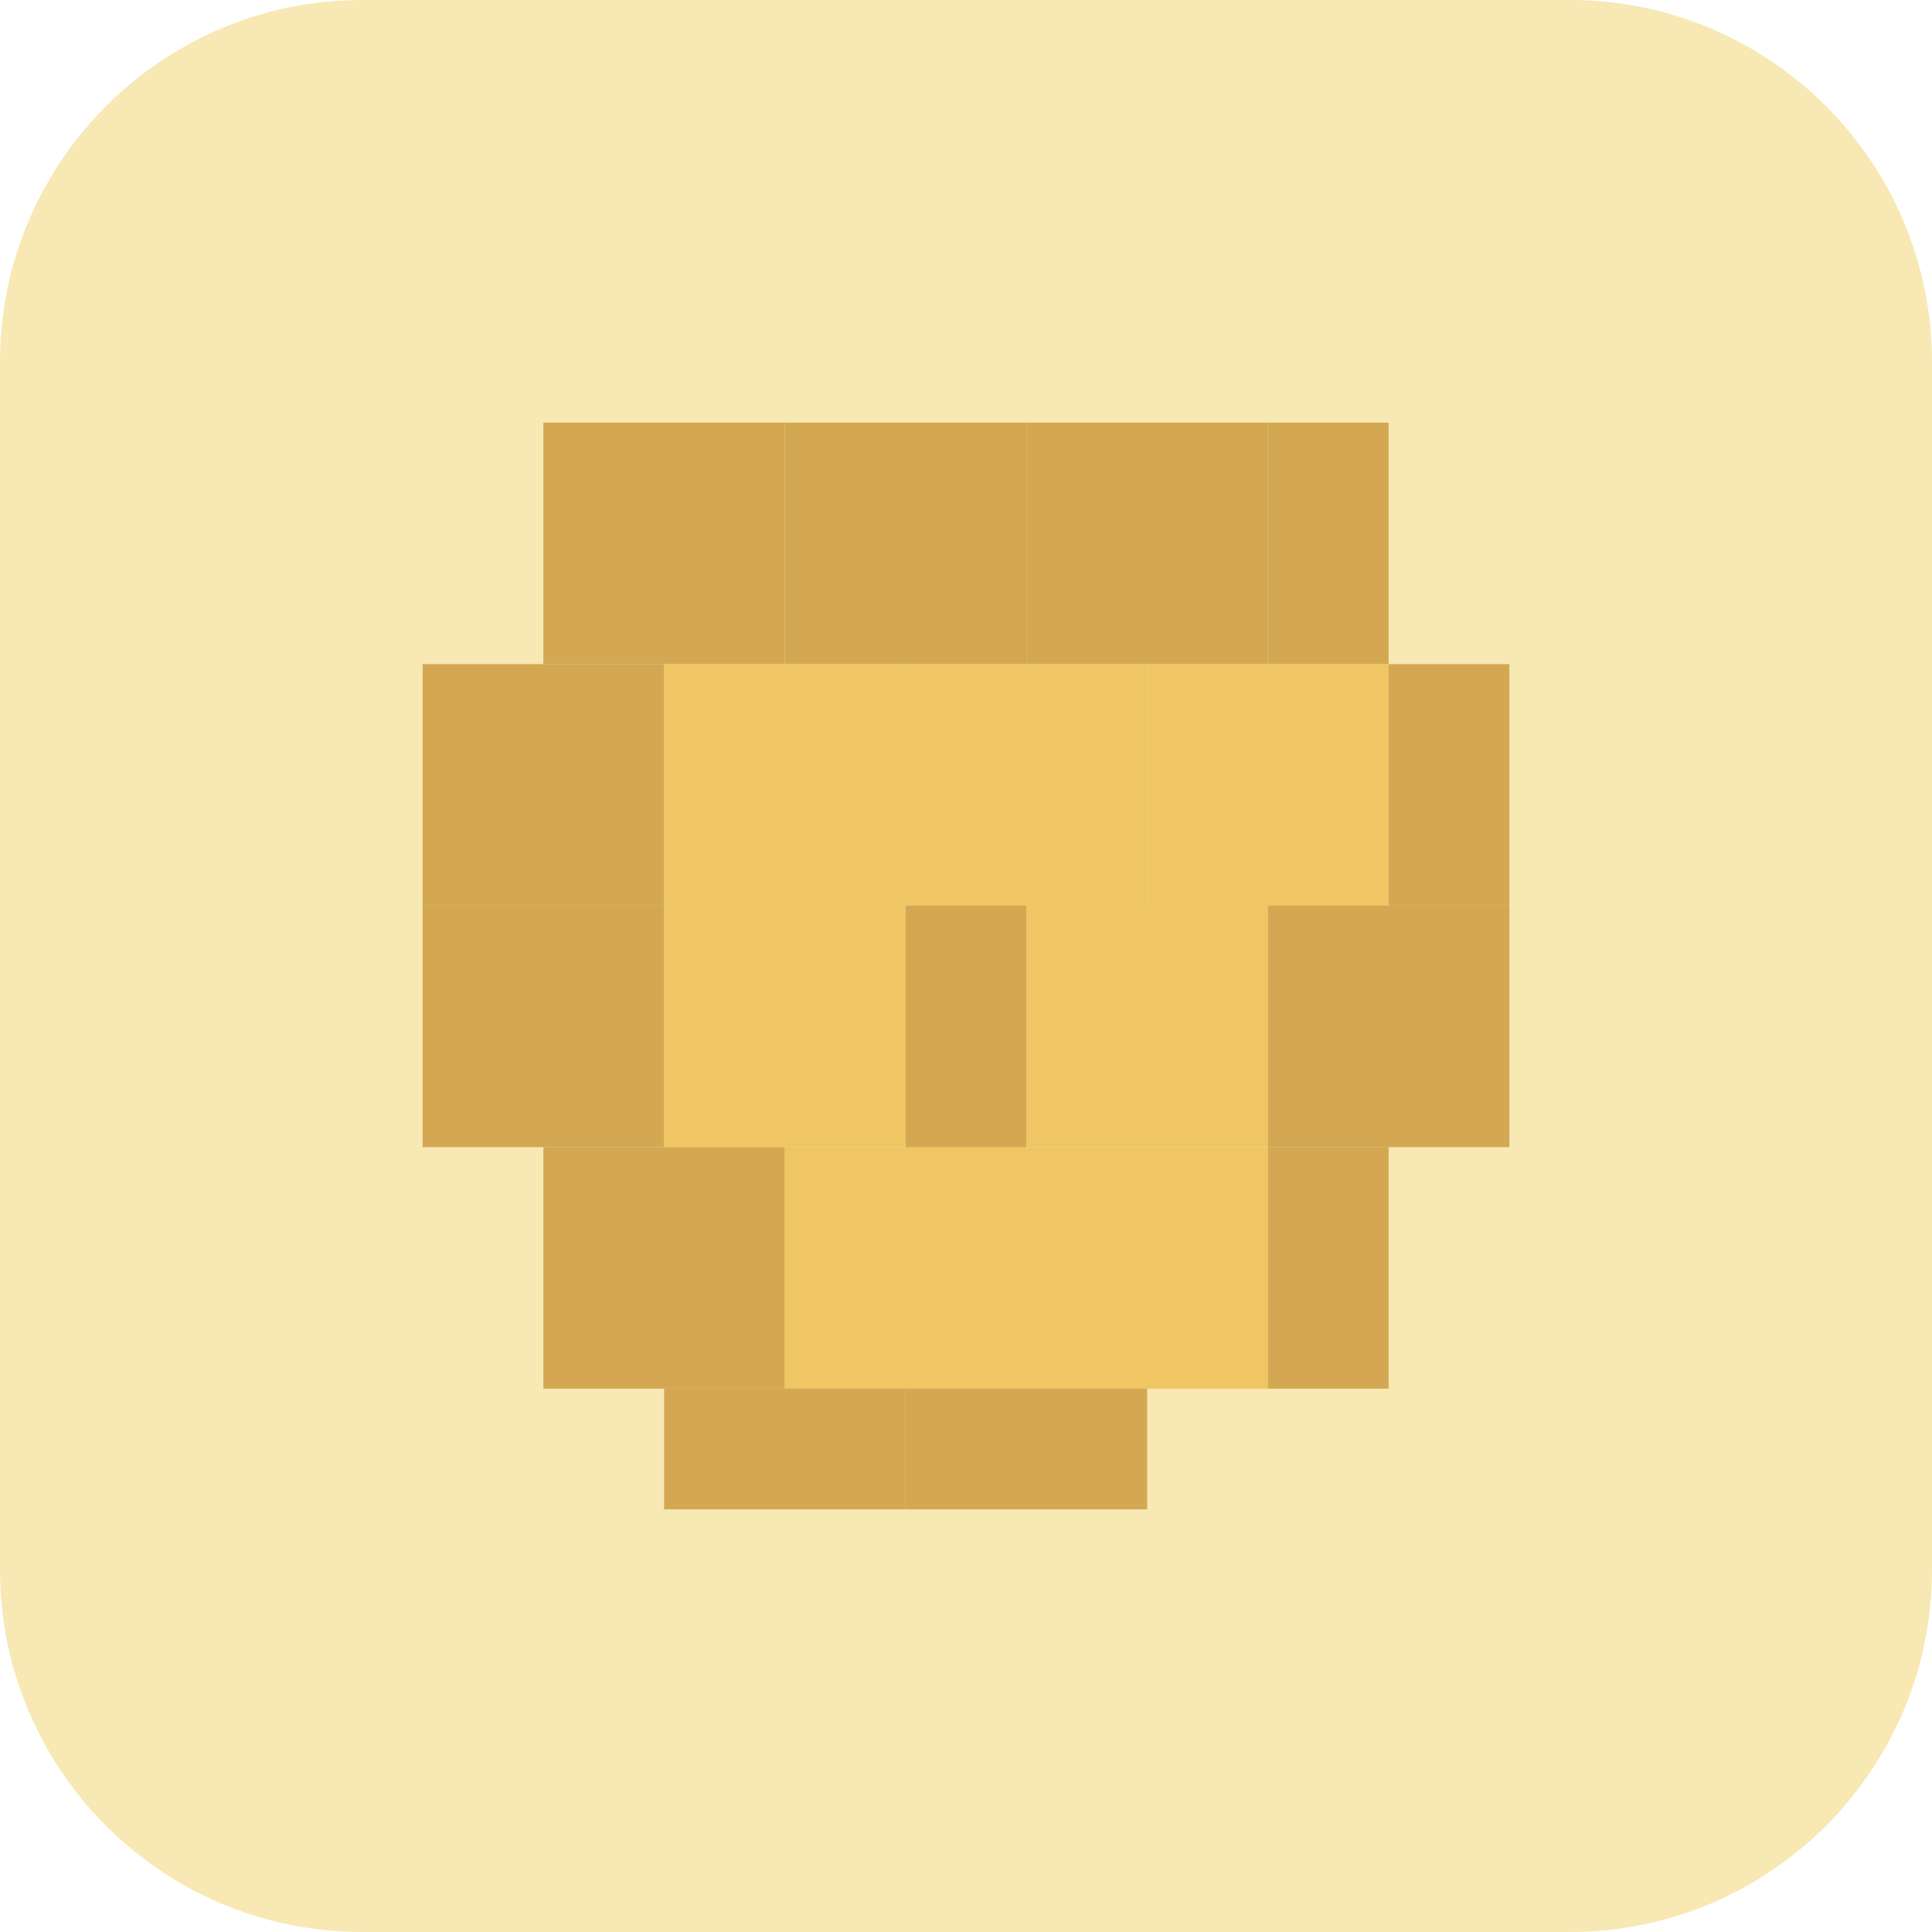
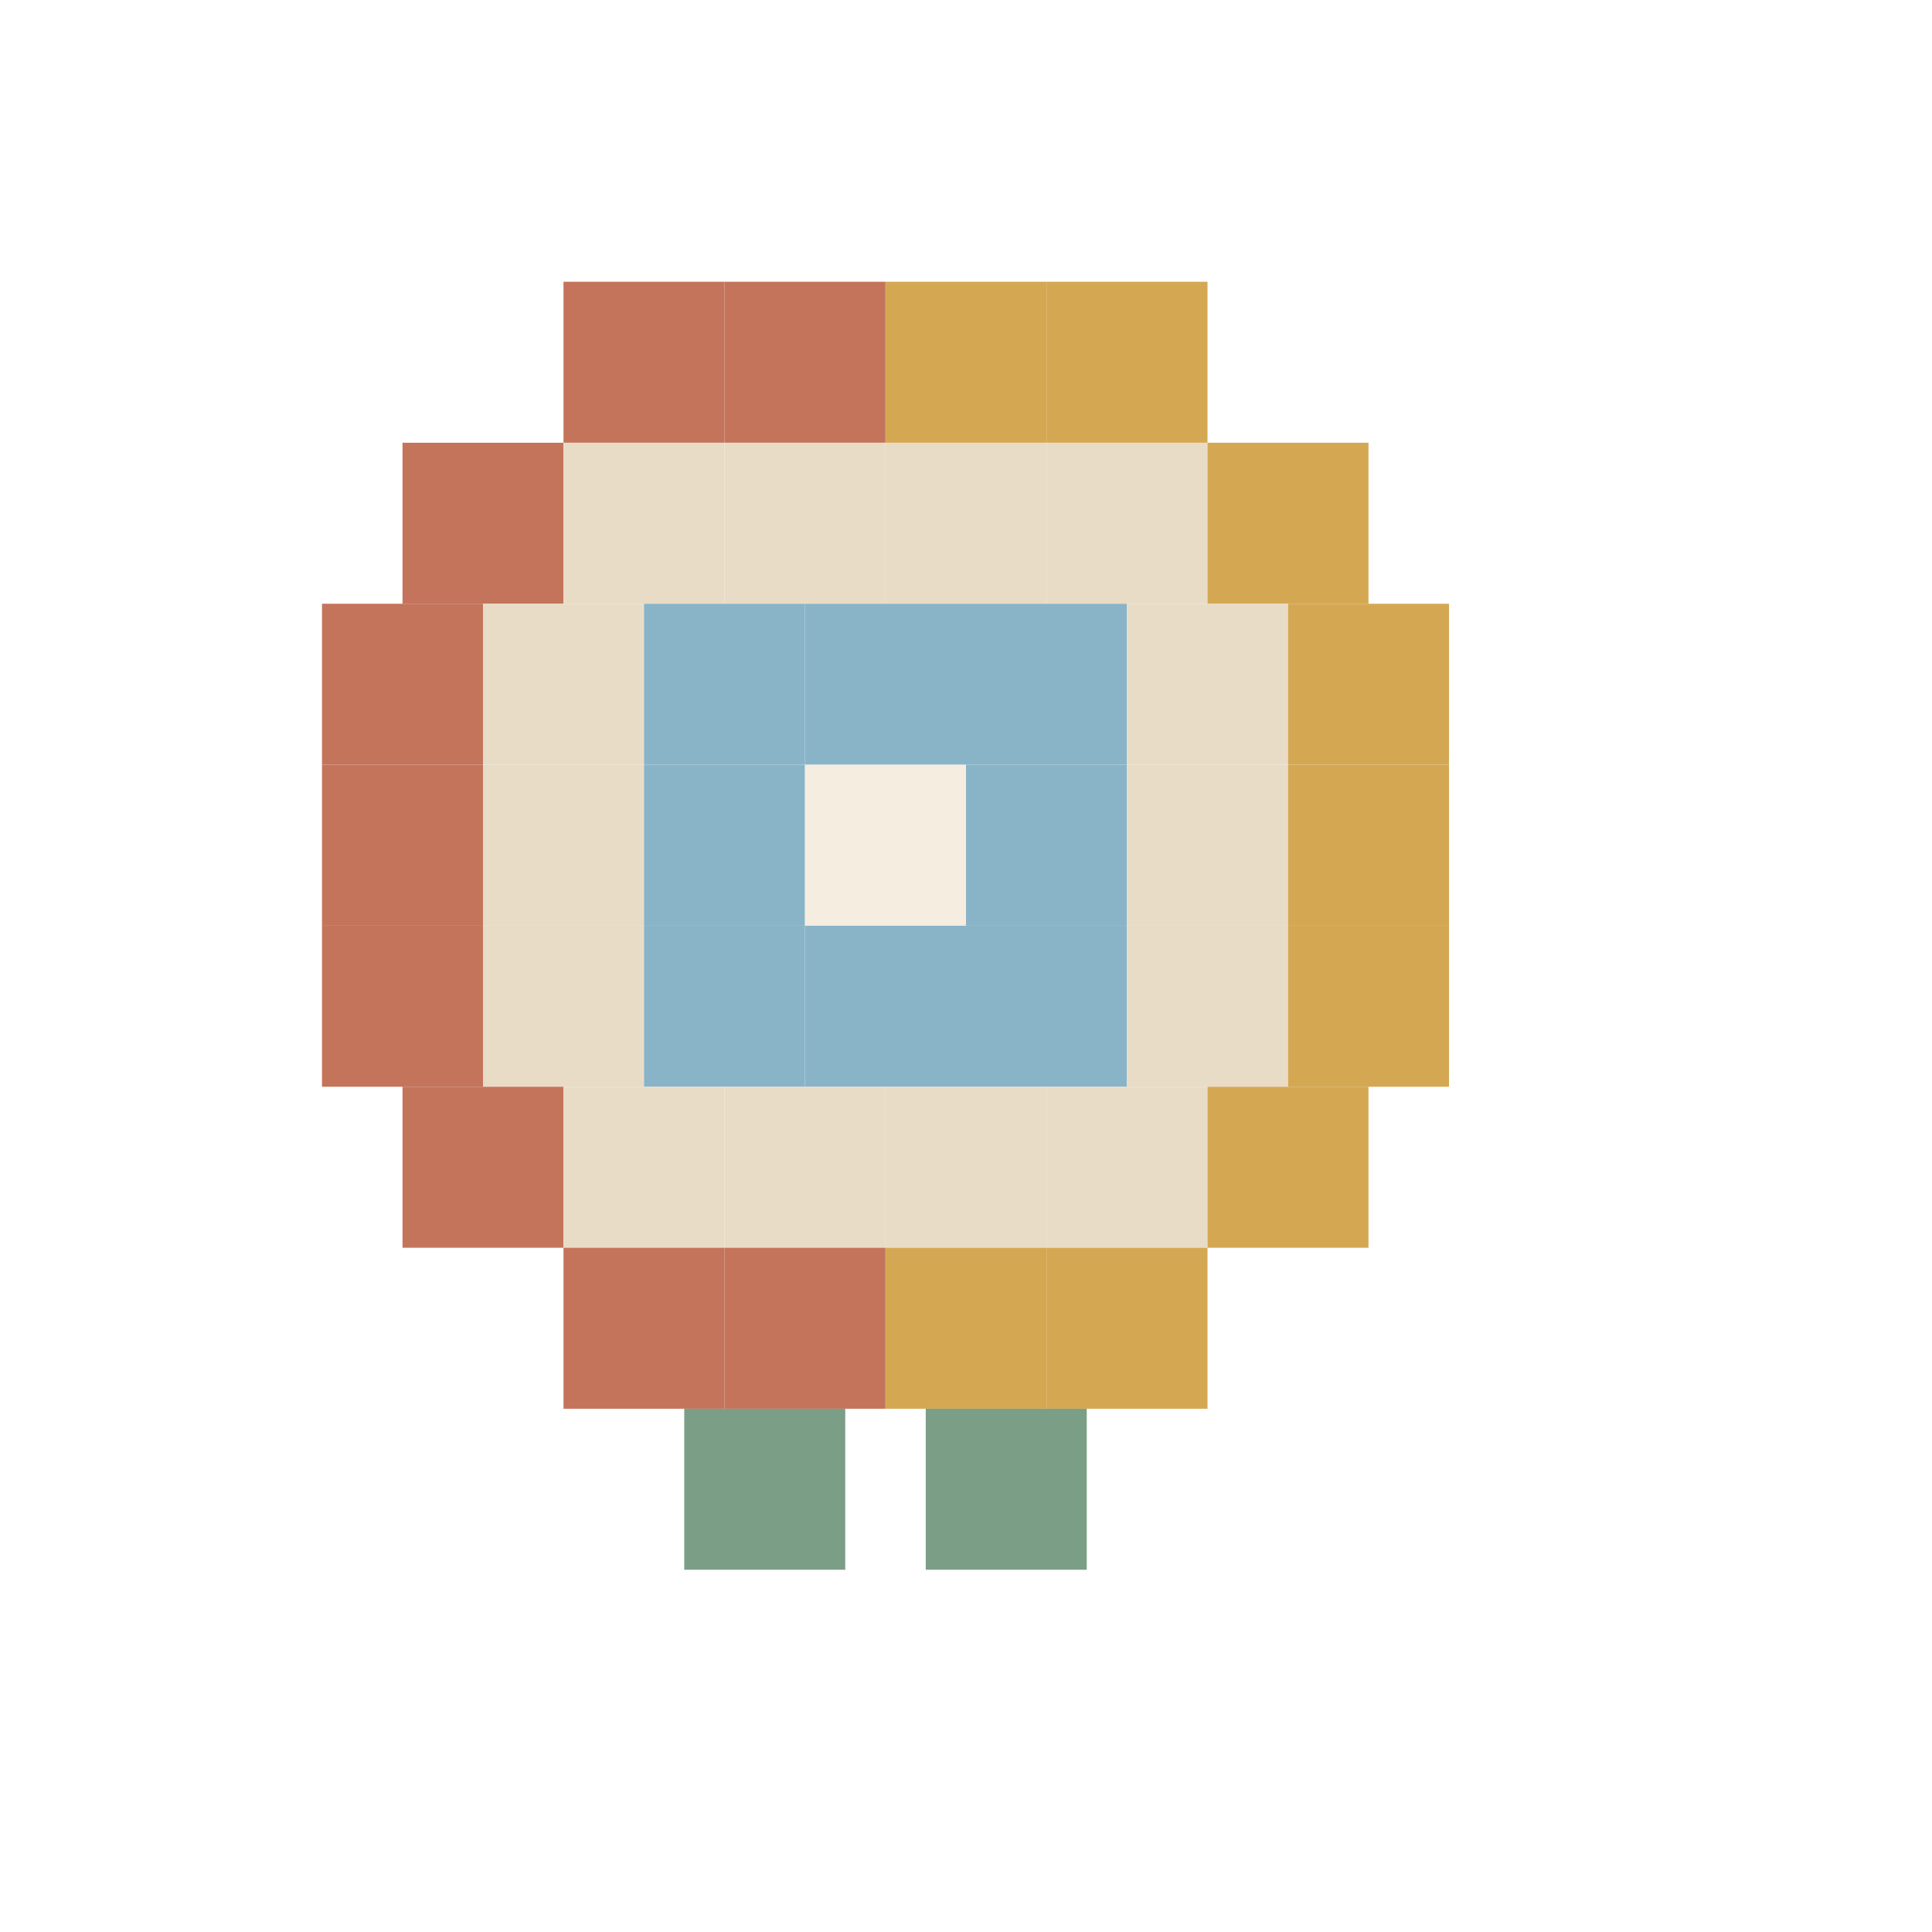
- <svg xmlns="http://www.w3.org/2000/svg" width="64" height="64" viewBox="0 0 64 64" fill="none">
-   <rect width="64" height="64" rx="12" fill="#F7E8B4" />
-   <rect x="18" y="14" width="8" height="8" fill="#D4A853" />
-   <rect x="26" y="14" width="8" height="8" fill="#D4A853" />
-   <rect x="34" y="14" width="8" height="8" fill="#D4A853" />
-   <rect x="42" y="14" width="4" height="8" fill="#D4A853" />
-   <rect x="14" y="22" width="8" height="8" fill="#D4A853" />
-   <rect x="22" y="22" width="8" height="8" fill="#F0C563" />
-   <rect x="30" y="22" width="8" height="8" fill="#F0C563" />
-   <rect x="38" y="22" width="8" height="8" fill="#F0C563" />
-   <rect x="46" y="22" width="4" height="8" fill="#D4A853" />
-   <rect x="14" y="30" width="8" height="8" fill="#D4A853" />
-   <rect x="22" y="30" width="8" height="8" fill="#F0C563" />
-   <rect x="30" y="30" width="4" height="12" fill="#D4A853" />
-   <rect x="34" y="30" width="8" height="8" fill="#F0C563" />
-   <rect x="42" y="30" width="8" height="8" fill="#D4A853" />
-   <rect x="18" y="38" width="8" height="8" fill="#D4A853" />
-   <rect x="26" y="38" width="8" height="8" fill="#F0C563" />
-   <rect x="34" y="38" width="8" height="8" fill="#F0C563" />
-   <rect x="42" y="38" width="4" height="8" fill="#D4A853" />
-   <rect x="22" y="46" width="8" height="4" fill="#D4A853" />
-   <rect x="30" y="46" width="8" height="4" fill="#D4A853" />
+ <svg xmlns="http://www.w3.org/2000/svg" width="96" height="96" viewBox="0 0 96 96" fill="none">
+   <rect x="28" y="14" width="8" height="8" fill="#C4745B" />
+   <rect x="36" y="14" width="8" height="8" fill="#C4745B" />
+   <rect x="44" y="14" width="8" height="8" fill="#D4A853" />
+   <rect x="52" y="14" width="8" height="8" fill="#D4A853" />
+   <rect x="20" y="22" width="8" height="8" fill="#C4745B" />
+   <rect x="28" y="22" width="8" height="8" fill="#E9DCC6" />
+   <rect x="36" y="22" width="8" height="8" fill="#E9DCC6" />
+   <rect x="44" y="22" width="8" height="8" fill="#E9DCC6" />
+   <rect x="52" y="22" width="8" height="8" fill="#E9DCC6" />
+   <rect x="60" y="22" width="8" height="8" fill="#D4A853" />
+   <rect x="16" y="30" width="8" height="8" fill="#C4745B" />
+   <rect x="24" y="30" width="8" height="8" fill="#E9DCC6" />
+   <rect x="32" y="30" width="8" height="8" fill="#89B4C8" />
+   <rect x="40" y="30" width="8" height="8" fill="#89B4C8" />
+   <rect x="48" y="30" width="8" height="8" fill="#89B4C8" />
+   <rect x="56" y="30" width="8" height="8" fill="#E9DCC6" />
+   <rect x="64" y="30" width="8" height="8" fill="#D4A853" />
+   <rect x="16" y="38" width="8" height="8" fill="#C4745B" />
+   <rect x="24" y="38" width="8" height="8" fill="#E9DCC6" />
+   <rect x="32" y="38" width="8" height="8" fill="#89B4C8" />
+   <rect x="40" y="38" width="8" height="8" fill="#F5EDE0" />
+   <rect x="48" y="38" width="8" height="8" fill="#89B4C8" />
+   <rect x="56" y="38" width="8" height="8" fill="#E9DCC6" />
+   <rect x="64" y="38" width="8" height="8" fill="#D4A853" />
+   <rect x="16" y="46" width="8" height="8" fill="#C4745B" />
+   <rect x="24" y="46" width="8" height="8" fill="#E9DCC6" />
+   <rect x="32" y="46" width="8" height="8" fill="#89B4C8" />
+   <rect x="40" y="46" width="8" height="8" fill="#89B4C8" />
+   <rect x="48" y="46" width="8" height="8" fill="#89B4C8" />
+   <rect x="56" y="46" width="8" height="8" fill="#E9DCC6" />
+   <rect x="64" y="46" width="8" height="8" fill="#D4A853" />
+   <rect x="20" y="54" width="8" height="8" fill="#C4745B" />
+   <rect x="28" y="54" width="8" height="8" fill="#E9DCC6" />
+   <rect x="36" y="54" width="8" height="8" fill="#E9DCC6" />
+   <rect x="44" y="54" width="8" height="8" fill="#E9DCC6" />
+   <rect x="52" y="54" width="8" height="8" fill="#E9DCC6" />
+   <rect x="60" y="54" width="8" height="8" fill="#D4A853" />
+   <rect x="28" y="62" width="8" height="8" fill="#C4745B" />
+   <rect x="36" y="62" width="8" height="8" fill="#C4745B" />
+   <rect x="44" y="62" width="8" height="8" fill="#D4A853" />
+   <rect x="52" y="62" width="8" height="8" fill="#D4A853" />
+   <rect x="34" y="70" width="8" height="8" fill="#7B9E87" />
+   <rect x="46" y="70" width="8" height="8" fill="#7B9E87" />
</svg>
